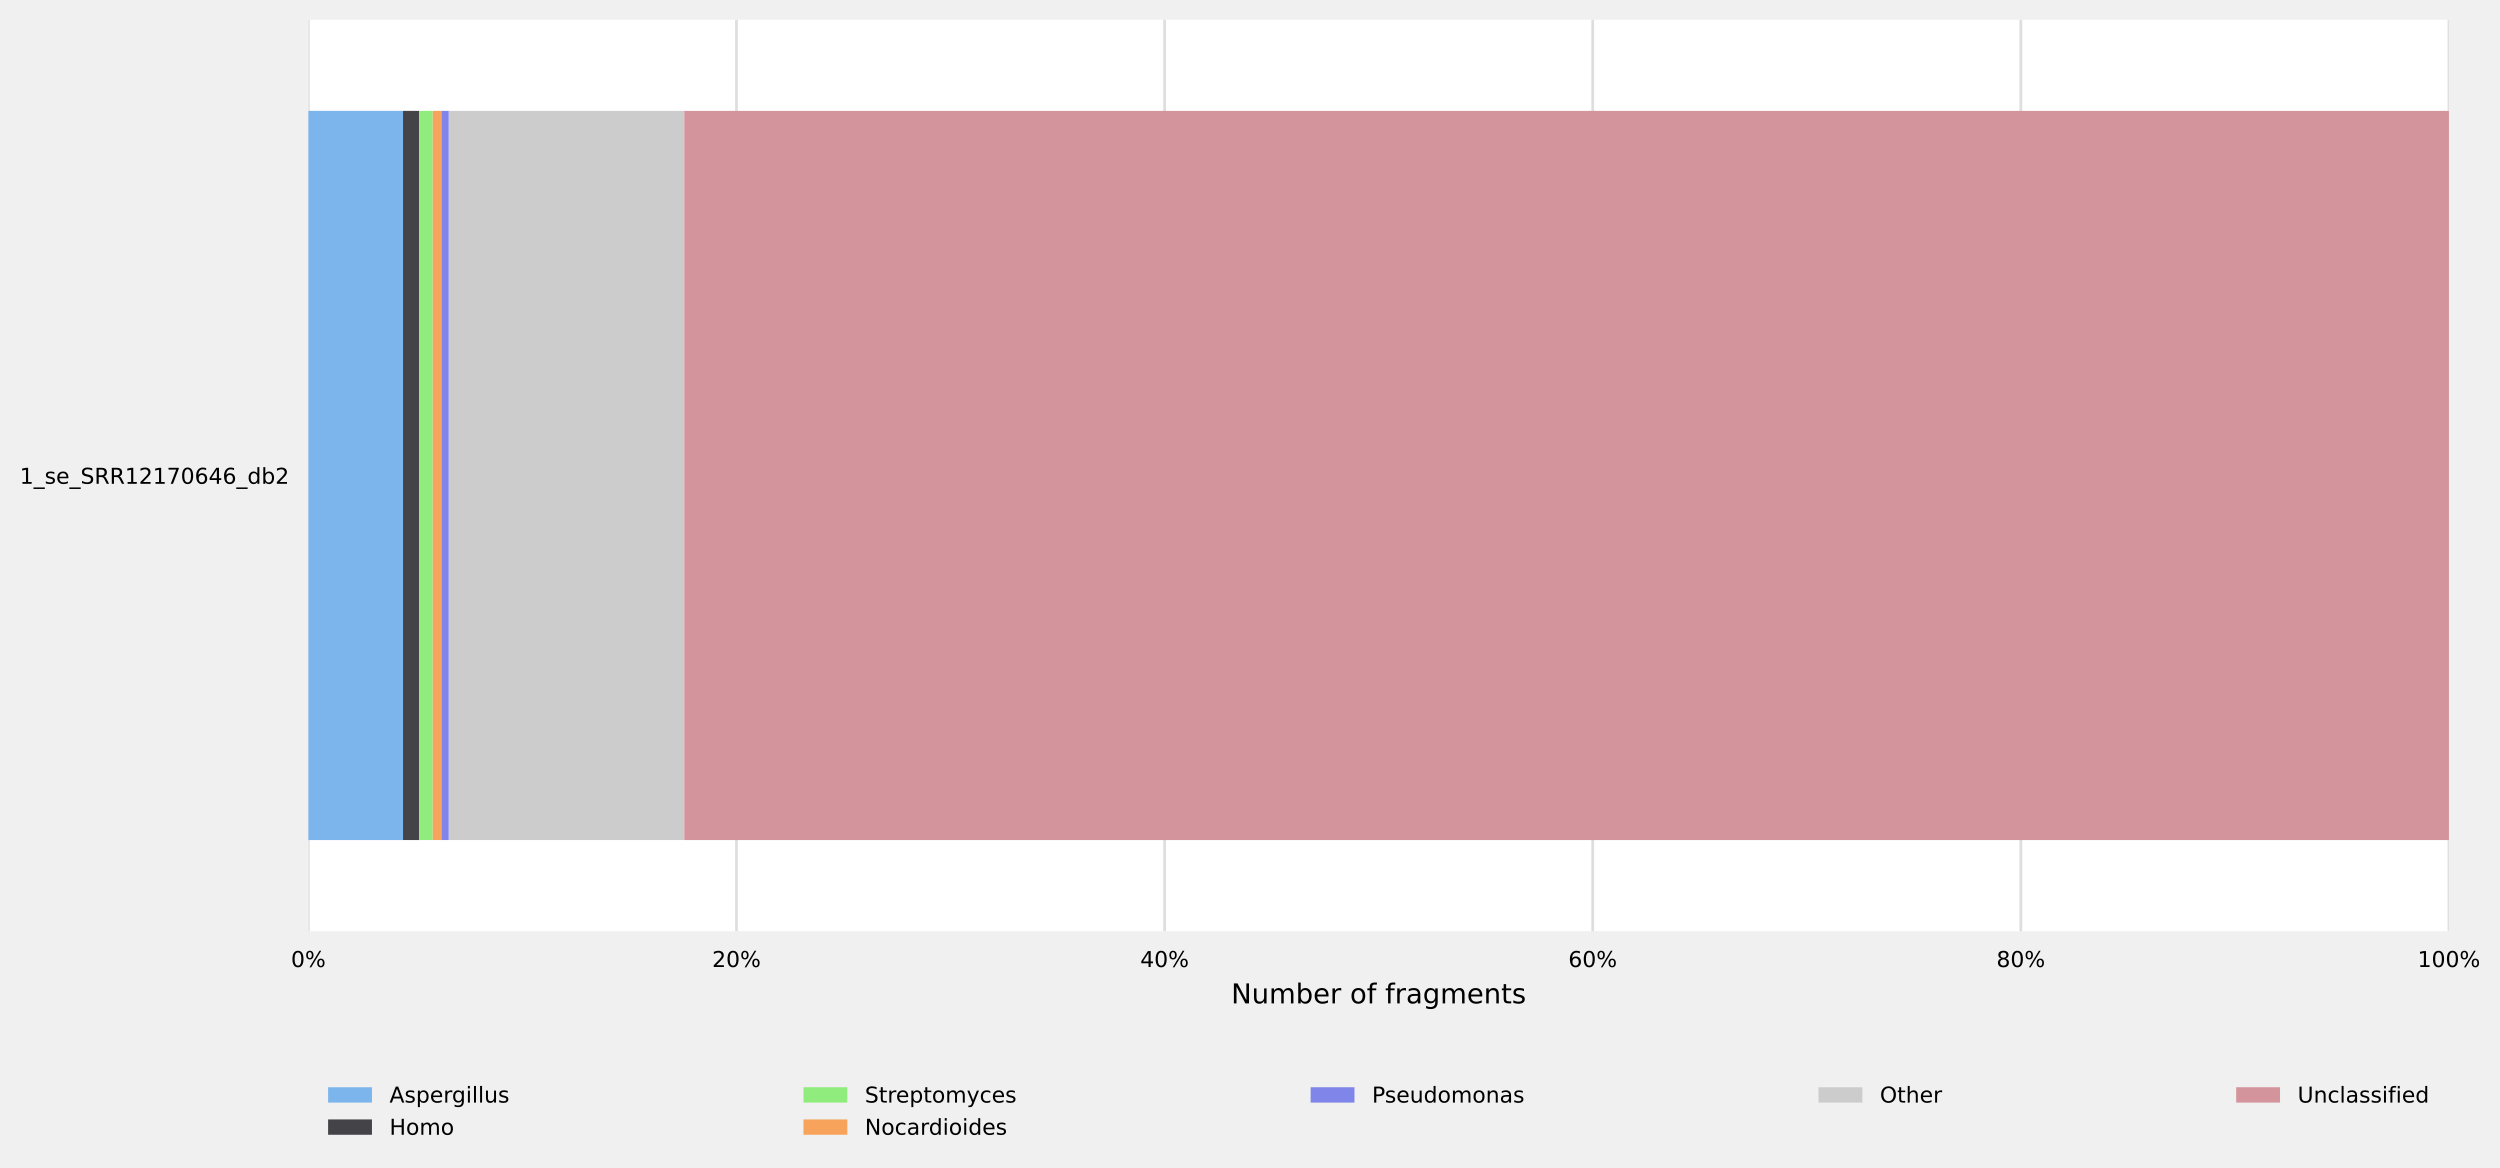
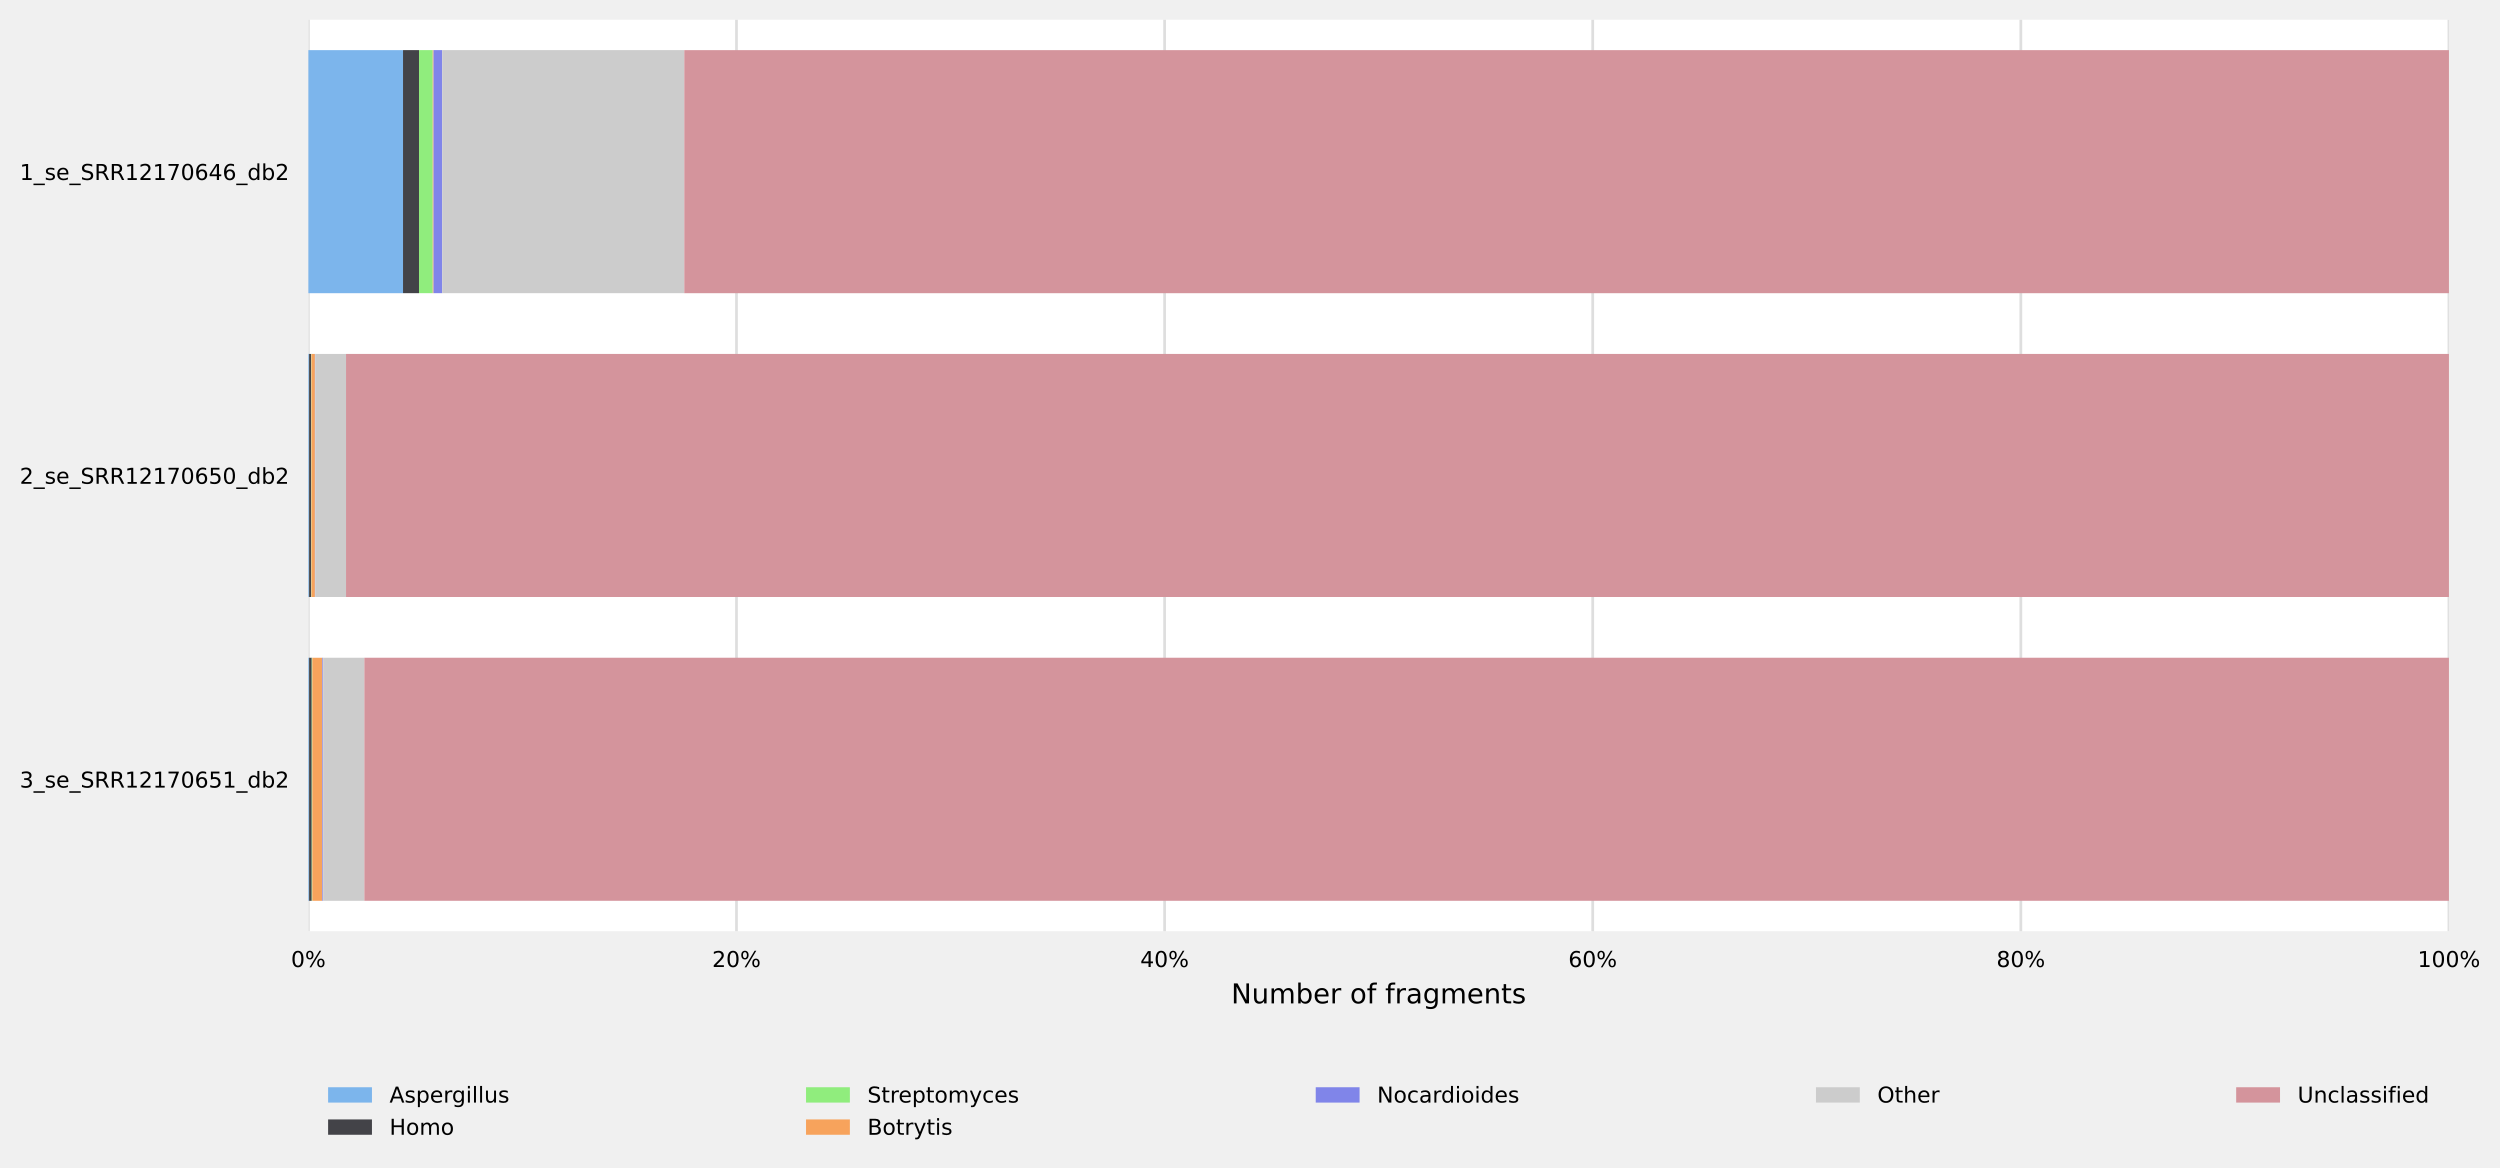
<svg xmlns="http://www.w3.org/2000/svg" xmlns:xlink="http://www.w3.org/1999/xlink" width="912.379pt" height="426.2pt" viewBox="0 0 912.379 426.2" version="1.1">
  <defs>
    <style type="text/css">*{stroke-linejoin: round; stroke-linecap: butt}</style>
  </defs>
  <g id="figure_1">
    <g id="axes_1">
      <g id="patch_1">
        <path d="M 112.544 339.84  L 893.744 339.84  L 893.744 7.2  L 112.544 7.2  z " style="fill: #ffffff" />
      </g>
      <g id="matplotlib.axis_1">
        <g id="xtick_1">
          <g id="line2d_1">
-             <path d="M 112.544 339.84  L 112.544 7.2  " clip-path="url(#p775289888b)" style="fill: none; stroke: #dedede; stroke-linecap: square" />
+             <path d="M 112.544 339.84  L 112.544 7.2  " clip-path="url(#p2a0371fc94)" style="fill: none; stroke: #dedede; stroke-linecap: square" />
          </g>
          <g id="text_1">
            <g transform="translate(106.1981 352.9187) scale(0.08 -0.08)">
              <defs>
                <path id="DejaVuSans-30" d="M 2034 4250  Q 1547 4250 1301 3770  Q 1056 3291 1056 2328  Q 1056 1369 1301 889  Q 1547 409 2034 409  Q 2525 409 2770 889  Q 3016 1369 3016 2328  Q 3016 3291 2770 3770  Q 2525 4250 2034 4250  z M 2034 4750  Q 2819 4750 3233 4129  Q 3647 3509 3647 2328  Q 3647 1150 3233 529  Q 2819 -91 2034 -91  Q 1250 -91 836 529  Q 422 1150 422 2328  Q 422 3509 836 4129  Q 1250 4750 2034 4750  z " transform="scale(0.015625)" />
                <path id="DejaVuSans-25" d="M 4653 2053  Q 4381 2053 4226 1822  Q 4072 1591 4072 1178  Q 4072 772 4226 539  Q 4381 306 4653 306  Q 4919 306 5073 539  Q 5228 772 5228 1178  Q 5228 1588 5073 1820  Q 4919 2053 4653 2053  z M 4653 2450  Q 5147 2450 5437 2106  Q 5728 1763 5728 1178  Q 5728 594 5436 251  Q 5144 -91 4653 -91  Q 4153 -91 3862 251  Q 3572 594 3572 1178  Q 3572 1766 3864 2108  Q 4156 2450 4653 2450  z M 1428 4353  Q 1159 4353 1004 4120  Q 850 3888 850 3481  Q 850 3069 1003 2837  Q 1156 2606 1428 2606  Q 1700 2606 1854 2837  Q 2009 3069 2009 3481  Q 2009 3884 1853 4118  Q 1697 4353 1428 4353  z M 4250 4750  L 4750 4750  L 1831 -91  L 1331 -91  L 4250 4750  z M 1428 4750  Q 1922 4750 2215 4408  Q 2509 4066 2509 3481  Q 2509 2891 2217 2550  Q 1925 2209 1428 2209  Q 931 2209 642 2551  Q 353 2894 353 3481  Q 353 4063 643 4406  Q 934 4750 1428 4750  z " transform="scale(0.015625)" />
              </defs>
              <use xlink:href="#DejaVuSans-30" />
              <use xlink:href="#DejaVuSans-25" x="63.623" />
            </g>
          </g>
        </g>
        <g id="xtick_2">
          <g id="line2d_2">
-             <path d="M 268.784 339.84  L 268.784 7.2  " clip-path="url(#p775289888b)" style="fill: none; stroke: #dedede; stroke-linecap: square" />
+             <path d="M 268.784 339.84  L 268.784 7.2  " clip-path="url(#p2a0371fc94)" style="fill: none; stroke: #dedede; stroke-linecap: square" />
          </g>
          <g id="text_2">
            <g transform="translate(259.8931 352.9187) scale(0.08 -0.08)">
              <defs>
                <path id="DejaVuSans-32" d="M 1228 531  L 3431 531  L 3431 0  L 469 0  L 469 531  Q 828 903 1448 1529  Q 2069 2156 2228 2338  Q 2531 2678 2651 2914  Q 2772 3150 2772 3378  Q 2772 3750 2511 3984  Q 2250 4219 1831 4219  Q 1534 4219 1204 4116  Q 875 4013 500 3803  L 500 4441  Q 881 4594 1212 4672  Q 1544 4750 1819 4750  Q 2544 4750 2975 4387  Q 3406 4025 3406 3419  Q 3406 3131 3298 2873  Q 3191 2616 2906 2266  Q 2828 2175 2409 1742  Q 1991 1309 1228 531  z " transform="scale(0.015625)" />
              </defs>
              <use xlink:href="#DejaVuSans-32" />
              <use xlink:href="#DejaVuSans-30" x="63.623" />
              <use xlink:href="#DejaVuSans-25" x="127.246" />
            </g>
          </g>
        </g>
        <g id="xtick_3">
          <g id="line2d_3">
-             <path d="M 425.024 339.84  L 425.024 7.2  " clip-path="url(#p775289888b)" style="fill: none; stroke: #dedede; stroke-linecap: square" />
+             <path d="M 425.024 339.84  L 425.024 7.2  " clip-path="url(#p2a0371fc94)" style="fill: none; stroke: #dedede; stroke-linecap: square" />
          </g>
          <g id="text_3">
            <g transform="translate(416.1331 352.9187) scale(0.08 -0.08)">
              <defs>
                <path id="DejaVuSans-34" d="M 2419 4116  L 825 1625  L 2419 1625  L 2419 4116  z M 2253 4666  L 3047 4666  L 3047 1625  L 3713 1625  L 3713 1100  L 3047 1100  L 3047 0  L 2419 0  L 2419 1100  L 313 1100  L 313 1709  L 2253 4666  z " transform="scale(0.015625)" />
              </defs>
              <use xlink:href="#DejaVuSans-34" />
              <use xlink:href="#DejaVuSans-30" x="63.623" />
              <use xlink:href="#DejaVuSans-25" x="127.246" />
            </g>
          </g>
        </g>
        <g id="xtick_4">
          <g id="line2d_4">
-             <path d="M 581.264 339.84  L 581.264 7.2  " clip-path="url(#p775289888b)" style="fill: none; stroke: #dedede; stroke-linecap: square" />
+             <path d="M 581.264 339.84  L 581.264 7.2  " clip-path="url(#p2a0371fc94)" style="fill: none; stroke: #dedede; stroke-linecap: square" />
          </g>
          <g id="text_4">
            <g transform="translate(572.3731 352.9187) scale(0.08 -0.08)">
              <defs>
                <path id="DejaVuSans-36" d="M 2113 2584  Q 1688 2584 1439 2293  Q 1191 2003 1191 1497  Q 1191 994 1439 701  Q 1688 409 2113 409  Q 2538 409 2786 701  Q 3034 994 3034 1497  Q 3034 2003 2786 2293  Q 2538 2584 2113 2584  z M 3366 4563  L 3366 3988  Q 3128 4100 2886 4159  Q 2644 4219 2406 4219  Q 1781 4219 1451 3797  Q 1122 3375 1075 2522  Q 1259 2794 1537 2939  Q 1816 3084 2150 3084  Q 2853 3084 3261 2657  Q 3669 2231 3669 1497  Q 3669 778 3244 343  Q 2819 -91 2113 -91  Q 1303 -91 875 529  Q 447 1150 447 2328  Q 447 3434 972 4092  Q 1497 4750 2381 4750  Q 2619 4750 2861 4703  Q 3103 4656 3366 4563  z " transform="scale(0.015625)" />
              </defs>
              <use xlink:href="#DejaVuSans-36" />
              <use xlink:href="#DejaVuSans-30" x="63.623" />
              <use xlink:href="#DejaVuSans-25" x="127.246" />
            </g>
          </g>
        </g>
        <g id="xtick_5">
          <g id="line2d_5">
-             <path d="M 737.504 339.84  L 737.504 7.2  " clip-path="url(#p775289888b)" style="fill: none; stroke: #dedede; stroke-linecap: square" />
+             <path d="M 737.504 339.84  L 737.504 7.2  " clip-path="url(#p2a0371fc94)" style="fill: none; stroke: #dedede; stroke-linecap: square" />
          </g>
          <g id="text_5">
            <g transform="translate(728.6131 352.9187) scale(0.08 -0.08)">
              <defs>
                <path id="DejaVuSans-38" d="M 2034 2216  Q 1584 2216 1326 1975  Q 1069 1734 1069 1313  Q 1069 891 1326 650  Q 1584 409 2034 409  Q 2484 409 2743 651  Q 3003 894 3003 1313  Q 3003 1734 2745 1975  Q 2488 2216 2034 2216  z M 1403 2484  Q 997 2584 770 2862  Q 544 3141 544 3541  Q 544 4100 942 4425  Q 1341 4750 2034 4750  Q 2731 4750 3128 4425  Q 3525 4100 3525 3541  Q 3525 3141 3298 2862  Q 3072 2584 2669 2484  Q 3125 2378 3379 2068  Q 3634 1759 3634 1313  Q 3634 634 3220 271  Q 2806 -91 2034 -91  Q 1263 -91 848 271  Q 434 634 434 1313  Q 434 1759 690 2068  Q 947 2378 1403 2484  z M 1172 3481  Q 1172 3119 1398 2916  Q 1625 2713 2034 2713  Q 2441 2713 2670 2916  Q 2900 3119 2900 3481  Q 2900 3844 2670 4047  Q 2441 4250 2034 4250  Q 1625 4250 1398 4047  Q 1172 3844 1172 3481  z " transform="scale(0.015625)" />
              </defs>
              <use xlink:href="#DejaVuSans-38" />
              <use xlink:href="#DejaVuSans-30" x="63.623" />
              <use xlink:href="#DejaVuSans-25" x="127.246" />
            </g>
          </g>
        </g>
        <g id="xtick_6">
          <g id="line2d_6">
-             <path d="M 893.744 339.84  L 893.744 7.2  " clip-path="url(#p775289888b)" style="fill: none; stroke: #dedede; stroke-linecap: square" />
+             <path d="M 893.744 339.84  L 893.744 7.2  " clip-path="url(#p2a0371fc94)" style="fill: none; stroke: #dedede; stroke-linecap: square" />
          </g>
          <g id="text_6">
            <g transform="translate(882.3081 352.9187) scale(0.08 -0.08)">
              <defs>
                <path id="DejaVuSans-31" d="M 794 531  L 1825 531  L 1825 4091  L 703 3866  L 703 4441  L 1819 4666  L 2450 4666  L 2450 531  L 3481 531  L 3481 0  L 794 0  L 794 531  z " transform="scale(0.015625)" />
              </defs>
              <use xlink:href="#DejaVuSans-31" />
              <use xlink:href="#DejaVuSans-30" x="63.623" />
              <use xlink:href="#DejaVuSans-30" x="127.246" />
              <use xlink:href="#DejaVuSans-25" x="190.869" />
            </g>
          </g>
        </g>
        <g id="text_7">
          <g transform="translate(449.3258 366.1809) scale(0.1 -0.1)">
            <defs>
              <path id="DejaVuSans-4e" d="M 628 4666  L 1478 4666  L 3547 763  L 3547 4666  L 4159 4666  L 4159 0  L 3309 0  L 1241 3903  L 1241 0  L 628 0  L 628 4666  z " transform="scale(0.015625)" />
              <path id="DejaVuSans-75" d="M 544 1381  L 544 3500  L 1119 3500  L 1119 1403  Q 1119 906 1312 657  Q 1506 409 1894 409  Q 2359 409 2629 706  Q 2900 1003 2900 1516  L 2900 3500  L 3475 3500  L 3475 0  L 2900 0  L 2900 538  Q 2691 219 2414 64  Q 2138 -91 1772 -91  Q 1169 -91 856 284  Q 544 659 544 1381  z M 1991 3584  L 1991 3584  z " transform="scale(0.015625)" />
              <path id="DejaVuSans-6d" d="M 3328 2828  Q 3544 3216 3844 3400  Q 4144 3584 4550 3584  Q 5097 3584 5394 3201  Q 5691 2819 5691 2113  L 5691 0  L 5113 0  L 5113 2094  Q 5113 2597 4934 2840  Q 4756 3084 4391 3084  Q 3944 3084 3684 2787  Q 3425 2491 3425 1978  L 3425 0  L 2847 0  L 2847 2094  Q 2847 2600 2669 2842  Q 2491 3084 2119 3084  Q 1678 3084 1418 2786  Q 1159 2488 1159 1978  L 1159 0  L 581 0  L 581 3500  L 1159 3500  L 1159 2956  Q 1356 3278 1631 3431  Q 1906 3584 2284 3584  Q 2666 3584 2933 3390  Q 3200 3197 3328 2828  z " transform="scale(0.015625)" />
              <path id="DejaVuSans-62" d="M 3116 1747  Q 3116 2381 2855 2742  Q 2594 3103 2138 3103  Q 1681 3103 1420 2742  Q 1159 2381 1159 1747  Q 1159 1113 1420 752  Q 1681 391 2138 391  Q 2594 391 2855 752  Q 3116 1113 3116 1747  z M 1159 2969  Q 1341 3281 1617 3432  Q 1894 3584 2278 3584  Q 2916 3584 3314 3078  Q 3713 2572 3713 1747  Q 3713 922 3314 415  Q 2916 -91 2278 -91  Q 1894 -91 1617 61  Q 1341 213 1159 525  L 1159 0  L 581 0  L 581 4863  L 1159 4863  L 1159 2969  z " transform="scale(0.015625)" />
              <path id="DejaVuSans-65" d="M 3597 1894  L 3597 1613  L 953 1613  Q 991 1019 1311 708  Q 1631 397 2203 397  Q 2534 397 2845 478  Q 3156 559 3463 722  L 3463 178  Q 3153 47 2828 -22  Q 2503 -91 2169 -91  Q 1331 -91 842 396  Q 353 884 353 1716  Q 353 2575 817 3079  Q 1281 3584 2069 3584  Q 2775 3584 3186 3129  Q 3597 2675 3597 1894  z M 3022 2063  Q 3016 2534 2758 2815  Q 2500 3097 2075 3097  Q 1594 3097 1305 2825  Q 1016 2553 972 2059  L 3022 2063  z " transform="scale(0.015625)" />
              <path id="DejaVuSans-72" d="M 2631 2963  Q 2534 3019 2420 3045  Q 2306 3072 2169 3072  Q 1681 3072 1420 2755  Q 1159 2438 1159 1844  L 1159 0  L 581 0  L 581 3500  L 1159 3500  L 1159 2956  Q 1341 3275 1631 3429  Q 1922 3584 2338 3584  Q 2397 3584 2469 3576  Q 2541 3569 2628 3553  L 2631 2963  z " transform="scale(0.015625)" />
              <path id="DejaVuSans-20" transform="scale(0.015625)" />
              <path id="DejaVuSans-6f" d="M 1959 3097  Q 1497 3097 1228 2736  Q 959 2375 959 1747  Q 959 1119 1226 758  Q 1494 397 1959 397  Q 2419 397 2687 759  Q 2956 1122 2956 1747  Q 2956 2369 2687 2733  Q 2419 3097 1959 3097  z M 1959 3584  Q 2709 3584 3137 3096  Q 3566 2609 3566 1747  Q 3566 888 3137 398  Q 2709 -91 1959 -91  Q 1206 -91 779 398  Q 353 888 353 1747  Q 353 2609 779 3096  Q 1206 3584 1959 3584  z " transform="scale(0.015625)" />
              <path id="DejaVuSans-66" d="M 2375 4863  L 2375 4384  L 1825 4384  Q 1516 4384 1395 4259  Q 1275 4134 1275 3809  L 1275 3500  L 2222 3500  L 2222 3053  L 1275 3053  L 1275 0  L 697 0  L 697 3053  L 147 3053  L 147 3500  L 697 3500  L 697 3744  Q 697 4328 969 4595  Q 1241 4863 1831 4863  L 2375 4863  z " transform="scale(0.015625)" />
              <path id="DejaVuSans-61" d="M 2194 1759  Q 1497 1759 1228 1600  Q 959 1441 959 1056  Q 959 750 1161 570  Q 1363 391 1709 391  Q 2188 391 2477 730  Q 2766 1069 2766 1631  L 2766 1759  L 2194 1759  z M 3341 1997  L 3341 0  L 2766 0  L 2766 531  Q 2569 213 2275 61  Q 1981 -91 1556 -91  Q 1019 -91 701 211  Q 384 513 384 1019  Q 384 1609 779 1909  Q 1175 2209 1959 2209  L 2766 2209  L 2766 2266  Q 2766 2663 2505 2880  Q 2244 3097 1772 3097  Q 1472 3097 1187 3025  Q 903 2953 641 2809  L 641 3341  Q 956 3463 1253 3523  Q 1550 3584 1831 3584  Q 2591 3584 2966 3190  Q 3341 2797 3341 1997  z " transform="scale(0.015625)" />
              <path id="DejaVuSans-67" d="M 2906 1791  Q 2906 2416 2648 2759  Q 2391 3103 1925 3103  Q 1463 3103 1205 2759  Q 947 2416 947 1791  Q 947 1169 1205 825  Q 1463 481 1925 481  Q 2391 481 2648 825  Q 2906 1169 2906 1791  z M 3481 434  Q 3481 -459 3084 -895  Q 2688 -1331 1869 -1331  Q 1566 -1331 1297 -1286  Q 1028 -1241 775 -1147  L 775 -588  Q 1028 -725 1275 -790  Q 1522 -856 1778 -856  Q 2344 -856 2625 -561  Q 2906 -266 2906 331  L 2906 616  Q 2728 306 2450 153  Q 2172 0 1784 0  Q 1141 0 747 490  Q 353 981 353 1791  Q 353 2603 747 3093  Q 1141 3584 1784 3584  Q 2172 3584 2450 3431  Q 2728 3278 2906 2969  L 2906 3500  L 3481 3500  L 3481 434  z " transform="scale(0.015625)" />
              <path id="DejaVuSans-6e" d="M 3513 2113  L 3513 0  L 2938 0  L 2938 2094  Q 2938 2591 2744 2837  Q 2550 3084 2163 3084  Q 1697 3084 1428 2787  Q 1159 2491 1159 1978  L 1159 0  L 581 0  L 581 3500  L 1159 3500  L 1159 2956  Q 1366 3272 1645 3428  Q 1925 3584 2291 3584  Q 2894 3584 3203 3211  Q 3513 2838 3513 2113  z " transform="scale(0.015625)" />
              <path id="DejaVuSans-74" d="M 1172 4494  L 1172 3500  L 2356 3500  L 2356 3053  L 1172 3053  L 1172 1153  Q 1172 725 1289 603  Q 1406 481 1766 481  L 2356 481  L 2356 0  L 1766 0  Q 1100 0 847 248  Q 594 497 594 1153  L 594 3053  L 172 3053  L 172 3500  L 594 3500  L 594 4494  L 1172 4494  z " transform="scale(0.015625)" />
              <path id="DejaVuSans-73" d="M 2834 3397  L 2834 2853  Q 2591 2978 2328 3040  Q 2066 3103 1784 3103  Q 1356 3103 1142 2972  Q 928 2841 928 2578  Q 928 2378 1081 2264  Q 1234 2150 1697 2047  L 1894 2003  Q 2506 1872 2764 1633  Q 3022 1394 3022 966  Q 3022 478 2636 193  Q 2250 -91 1575 -91  Q 1294 -91 989 -36  Q 684 19 347 128  L 347 722  Q 666 556 975 473  Q 1284 391 1588 391  Q 1994 391 2212 530  Q 2431 669 2431 922  Q 2431 1156 2273 1281  Q 2116 1406 1581 1522  L 1381 1569  Q 847 1681 609 1914  Q 372 2147 372 2553  Q 372 3047 722 3315  Q 1072 3584 1716 3584  Q 2034 3584 2315 3537  Q 2597 3491 2834 3397  z " transform="scale(0.015625)" />
            </defs>
            <use xlink:href="#DejaVuSans-4e" />
            <use xlink:href="#DejaVuSans-75" x="74.805" />
            <use xlink:href="#DejaVuSans-6d" x="138.184" />
            <use xlink:href="#DejaVuSans-62" x="235.596" />
            <use xlink:href="#DejaVuSans-65" x="299.072" />
            <use xlink:href="#DejaVuSans-72" x="360.596" />
            <use xlink:href="#DejaVuSans-20" x="401.709" />
            <use xlink:href="#DejaVuSans-6f" x="433.496" />
            <use xlink:href="#DejaVuSans-66" x="494.678" />
            <use xlink:href="#DejaVuSans-20" x="529.883" />
            <use xlink:href="#DejaVuSans-66" x="561.67" />
            <use xlink:href="#DejaVuSans-72" x="596.875" />
            <use xlink:href="#DejaVuSans-61" x="637.988" />
            <use xlink:href="#DejaVuSans-67" x="699.268" />
            <use xlink:href="#DejaVuSans-6d" x="762.744" />
            <use xlink:href="#DejaVuSans-65" x="860.156" />
            <use xlink:href="#DejaVuSans-6e" x="921.68" />
            <use xlink:href="#DejaVuSans-74" x="985.059" />
            <use xlink:href="#DejaVuSans-73" x="1024.268" />
          </g>
        </g>
      </g>
      <g id="matplotlib.axis_2">
        <g id="ytick_1">
          <g id="text_8">
-             <g transform="translate(7.2 176.5594) scale(0.08 -0.08)">
+             <g transform="translate(7.2 65.67937) scale(0.08 -0.08)">
              <defs>
                <path id="DejaVuSans-5f" d="M 3263 -1063  L 3263 -1509  L -63 -1509  L -63 -1063  L 3263 -1063  z " transform="scale(0.015625)" />
                <path id="DejaVuSans-53" d="M 3425 4513  L 3425 3897  Q 3066 4069 2747 4153  Q 2428 4238 2131 4238  Q 1616 4238 1336 4038  Q 1056 3838 1056 3469  Q 1056 3159 1242 3001  Q 1428 2844 1947 2747  L 2328 2669  Q 3034 2534 3370 2195  Q 3706 1856 3706 1288  Q 3706 609 3251 259  Q 2797 -91 1919 -91  Q 1588 -91 1214 -16  Q 841 59 441 206  L 441 856  Q 825 641 1194 531  Q 1563 422 1919 422  Q 2459 422 2753 634  Q 3047 847 3047 1241  Q 3047 1584 2836 1778  Q 2625 1972 2144 2069  L 1759 2144  Q 1053 2284 737 2584  Q 422 2884 422 3419  Q 422 4038 858 4394  Q 1294 4750 2059 4750  Q 2388 4750 2728 4690  Q 3069 4631 3425 4513  z " transform="scale(0.015625)" />
                <path id="DejaVuSans-52" d="M 2841 2188  Q 3044 2119 3236 1894  Q 3428 1669 3622 1275  L 4263 0  L 3584 0  L 2988 1197  Q 2756 1666 2539 1819  Q 2322 1972 1947 1972  L 1259 1972  L 1259 0  L 628 0  L 628 4666  L 2053 4666  Q 2853 4666 3247 4331  Q 3641 3997 3641 3322  Q 3641 2881 3436 2590  Q 3231 2300 2841 2188  z M 1259 4147  L 1259 2491  L 2053 2491  Q 2509 2491 2742 2702  Q 2975 2913 2975 3322  Q 2975 3731 2742 3939  Q 2509 4147 2053 4147  L 1259 4147  z " transform="scale(0.015625)" />
                <path id="DejaVuSans-37" d="M 525 4666  L 3525 4666  L 3525 4397  L 1831 0  L 1172 0  L 2766 4134  L 525 4134  L 525 4666  z " transform="scale(0.015625)" />
                <path id="DejaVuSans-64" d="M 2906 2969  L 2906 4863  L 3481 4863  L 3481 0  L 2906 0  L 2906 525  Q 2725 213 2448 61  Q 2172 -91 1784 -91  Q 1150 -91 751 415  Q 353 922 353 1747  Q 353 2572 751 3078  Q 1150 3584 1784 3584  Q 2172 3584 2448 3432  Q 2725 3281 2906 2969  z M 947 1747  Q 947 1113 1208 752  Q 1469 391 1925 391  Q 2381 391 2643 752  Q 2906 1113 2906 1747  Q 2906 2381 2643 2742  Q 2381 3103 1925 3103  Q 1469 3103 1208 2742  Q 947 2381 947 1747  z " transform="scale(0.015625)" />
              </defs>
              <use xlink:href="#DejaVuSans-31" />
              <use xlink:href="#DejaVuSans-5f" x="63.623" />
              <use xlink:href="#DejaVuSans-73" x="113.623" />
              <use xlink:href="#DejaVuSans-65" x="165.723" />
              <use xlink:href="#DejaVuSans-5f" x="227.246" />
              <use xlink:href="#DejaVuSans-53" x="277.246" />
              <use xlink:href="#DejaVuSans-52" x="340.723" />
              <use xlink:href="#DejaVuSans-52" x="410.205" />
              <use xlink:href="#DejaVuSans-31" x="479.688" />
              <use xlink:href="#DejaVuSans-32" x="543.311" />
              <use xlink:href="#DejaVuSans-31" x="606.934" />
              <use xlink:href="#DejaVuSans-37" x="670.557" />
              <use xlink:href="#DejaVuSans-30" x="734.18" />
              <use xlink:href="#DejaVuSans-36" x="797.803" />
              <use xlink:href="#DejaVuSans-34" x="861.426" />
              <use xlink:href="#DejaVuSans-36" x="925.049" />
              <use xlink:href="#DejaVuSans-5f" x="988.672" />
              <use xlink:href="#DejaVuSans-64" x="1038.672" />
              <use xlink:href="#DejaVuSans-62" x="1102.148" />
              <use xlink:href="#DejaVuSans-32" x="1165.625" />
            </g>
          </g>
        </g>
+         <g id="ytick_2">
+           <g id="text_9">
+             <g transform="translate(7.2 176.5594) scale(0.08 -0.08)">
+               <defs>
+                 <path id="DejaVuSans-35" d="M 691 4666  L 3169 4666  L 3169 4134  L 1269 4134  L 1269 2991  Q 1406 3038 1543 3061  Q 1681 3084 1819 3084  Q 2600 3084 3056 2656  Q 3513 2228 3513 1497  Q 3513 744 3044 326  Q 2575 -91 1722 -91  Q 1428 -91 1123 -41  Q 819 9 494 109  L 494 744  Q 775 591 1075 516  Q 1375 441 1709 441  Q 2250 441 2565 725  Q 2881 1009 2881 1497  Q 2881 1984 2565 2268  Q 2250 2553 1709 2553  Q 1456 2553 1204 2497  Q 953 2441 691 2322  L 691 4666  z " transform="scale(0.015625)" />
+               </defs>
+               <use xlink:href="#DejaVuSans-32" />
+               <use xlink:href="#DejaVuSans-5f" x="63.623" />
+               <use xlink:href="#DejaVuSans-73" x="113.623" />
+               <use xlink:href="#DejaVuSans-65" x="165.723" />
+               <use xlink:href="#DejaVuSans-5f" x="227.246" />
+               <use xlink:href="#DejaVuSans-53" x="277.246" />
+               <use xlink:href="#DejaVuSans-52" x="340.723" />
+               <use xlink:href="#DejaVuSans-52" x="410.205" />
+               <use xlink:href="#DejaVuSans-31" x="479.688" />
+               <use xlink:href="#DejaVuSans-32" x="543.311" />
+               <use xlink:href="#DejaVuSans-31" x="606.934" />
+               <use xlink:href="#DejaVuSans-37" x="670.557" />
+               <use xlink:href="#DejaVuSans-30" x="734.18" />
+               <use xlink:href="#DejaVuSans-36" x="797.803" />
+               <use xlink:href="#DejaVuSans-35" x="861.426" />
+               <use xlink:href="#DejaVuSans-30" x="925.049" />
+               <use xlink:href="#DejaVuSans-5f" x="988.672" />
+               <use xlink:href="#DejaVuSans-64" x="1038.672" />
+               <use xlink:href="#DejaVuSans-62" x="1102.148" />
+               <use xlink:href="#DejaVuSans-32" x="1165.625" />
+             </g>
+           </g>
+         </g>
+         <g id="ytick_3">
+           <g id="text_10">
+             <g transform="translate(7.2 287.4394) scale(0.08 -0.08)">
+               <defs>
+                 <path id="DejaVuSans-33" d="M 2597 2516  Q 3050 2419 3304 2112  Q 3559 1806 3559 1356  Q 3559 666 3084 287  Q 2609 -91 1734 -91  Q 1441 -91 1130 -33  Q 819 25 488 141  L 488 750  Q 750 597 1062 519  Q 1375 441 1716 441  Q 2309 441 2620 675  Q 2931 909 2931 1356  Q 2931 1769 2642 2001  Q 2353 2234 1838 2234  L 1294 2234  L 1294 2753  L 1863 2753  Q 2328 2753 2575 2939  Q 2822 3125 2822 3475  Q 2822 3834 2567 4026  Q 2313 4219 1838 4219  Q 1578 4219 1281 4162  Q 984 4106 628 3988  L 628 4550  Q 988 4650 1302 4700  Q 1616 4750 1894 4750  Q 2613 4750 3031 4423  Q 3450 4097 3450 3541  Q 3450 3153 3228 2886  Q 3006 2619 2597 2516  z " transform="scale(0.015625)" />
+               </defs>
+               <use xlink:href="#DejaVuSans-33" />
+               <use xlink:href="#DejaVuSans-5f" x="63.623" />
+               <use xlink:href="#DejaVuSans-73" x="113.623" />
+               <use xlink:href="#DejaVuSans-65" x="165.723" />
+               <use xlink:href="#DejaVuSans-5f" x="227.246" />
+               <use xlink:href="#DejaVuSans-53" x="277.246" />
+               <use xlink:href="#DejaVuSans-52" x="340.723" />
+               <use xlink:href="#DejaVuSans-52" x="410.205" />
+               <use xlink:href="#DejaVuSans-31" x="479.688" />
+               <use xlink:href="#DejaVuSans-32" x="543.311" />
+               <use xlink:href="#DejaVuSans-31" x="606.934" />
+               <use xlink:href="#DejaVuSans-37" x="670.557" />
+               <use xlink:href="#DejaVuSans-30" x="734.18" />
+               <use xlink:href="#DejaVuSans-36" x="797.803" />
+               <use xlink:href="#DejaVuSans-35" x="861.426" />
+               <use xlink:href="#DejaVuSans-31" x="925.049" />
+               <use xlink:href="#DejaVuSans-5f" x="988.672" />
+               <use xlink:href="#DejaVuSans-64" x="1038.672" />
+               <use xlink:href="#DejaVuSans-62" x="1102.148" />
+               <use xlink:href="#DejaVuSans-32" x="1165.625" />
+             </g>
+           </g>
+         </g>
      </g>
      <g id="patch_2">
-         <path d="M 112.544 40.464  L 147.085 40.464  L 147.085 306.576  L 112.544 306.576  z " clip-path="url(#p775289888b)" style="fill: #7cb5ec" />
+         <path d="M 112.544 18.288  L 147.085 18.288  L 147.085 106.992  L 112.544 106.992  z " clip-path="url(#p2a0371fc94)" style="fill: #7cb5ec" />
      </g>
      <g id="patch_3">
-         <path d="M 147.085 40.464  L 152.913 40.464  L 152.913 306.576  L 147.085 306.576  z " clip-path="url(#p775289888b)" style="fill: #434348" />
+         <path d="M 112.544 129.168  L 112.81 129.168  L 112.81 217.872  L 112.544 217.872  z " clip-path="url(#p2a0371fc94)" style="fill: #7cb5ec" />
      </g>
      <g id="patch_4">
-         <path d="M 152.913 40.464  L 157.923 40.464  L 157.923 306.576  L 152.913 306.576  z " clip-path="url(#p775289888b)" style="fill: #90ed7d" />
+         <path d="M 112.544 240.048  L 112.81 240.048  L 112.81 328.752  L 112.544 328.752  z " clip-path="url(#p2a0371fc94)" style="fill: #7cb5ec" />
      </g>
      <g id="patch_5">
-         <path d="M 157.923 40.464  L 161.088 40.464  L 161.088 306.576  L 157.923 306.576  z " clip-path="url(#p775289888b)" style="fill: #f7a35c" />
+         <path d="M 147.085 18.288  L 152.913 18.288  L 152.913 106.992  L 147.085 106.992  z " clip-path="url(#p2a0371fc94)" style="fill: #434348" />
      </g>
      <g id="patch_6">
-         <path d="M 161.088 40.464  L 163.796 40.464  L 163.796 306.576  L 161.088 306.576  z " clip-path="url(#p775289888b)" style="fill: #8085e9" />
+         <path d="M 112.81 129.168  L 113.498 129.168  L 113.498 217.872  L 112.81 217.872  z " clip-path="url(#p2a0371fc94)" style="fill: #434348" />
      </g>
      <g id="patch_7">
-         <path d="M 163.796 40.464  L 249.722 40.464  L 249.722 306.576  L 163.796 306.576  z " clip-path="url(#p775289888b)" style="fill: #cccccc" />
+         <path d="M 112.81 240.048  L 113.773 240.048  L 113.773 328.752  L 112.81 328.752  z " clip-path="url(#p2a0371fc94)" style="fill: #434348" />
      </g>
      <g id="patch_8">
-         <path d="M 249.722 40.464  L 893.744 40.464  L 893.744 306.576  L 249.722 306.576  z " clip-path="url(#p775289888b)" style="fill: #d4949c" />
-       </g>
-       <g id="text_9">
+         <path d="M 152.913 18.288  L 157.923 18.288  L 157.923 106.992  L 152.913 106.992  z " clip-path="url(#p2a0371fc94)" style="fill: #90ed7d" />
+       </g>
+       <g id="patch_9">
+         <path d="M 113.498 129.168  L 113.646 129.168  L 113.646 217.872  L 113.498 217.872  z " clip-path="url(#p2a0371fc94)" style="fill: #90ed7d" />
+       </g>
+       <g id="patch_10">
+         <path d="M 113.773 240.048  L 113.987 240.048  L 113.987 328.752  L 113.773 328.752  z " clip-path="url(#p2a0371fc94)" style="fill: #90ed7d" />
+       </g>
+       <g id="patch_11">
+         <path d="M 157.923 18.288  L 158.22 18.288  L 158.22 106.992  L 157.923 106.992  z " clip-path="url(#p2a0371fc94)" style="fill: #f7a35c" />
+       </g>
+       <g id="patch_12">
+         <path d="M 113.646 129.168  L 114.924 129.168  L 114.924 217.872  L 113.646 217.872  z " clip-path="url(#p2a0371fc94)" style="fill: #f7a35c" />
+       </g>
+       <g id="patch_13">
+         <path d="M 113.987 240.048  L 117.64 240.048  L 117.64 328.752  L 113.987 328.752  z " clip-path="url(#p2a0371fc94)" style="fill: #f7a35c" />
+       </g>
+       <g id="patch_14">
+         <path d="M 158.22 18.288  L 161.384 18.288  L 161.384 106.992  L 158.22 106.992  z " clip-path="url(#p2a0371fc94)" style="fill: #8085e9" />
+       </g>
+       <g id="patch_15">
+         <path d="M 114.924 129.168  L 115.044 129.168  L 115.044 217.872  L 114.924 217.872  z " clip-path="url(#p2a0371fc94)" style="fill: #8085e9" />
+       </g>
+       <g id="patch_16">
+         <path d="M 117.64 240.048  L 117.943 240.048  L 117.943 328.752  L 117.64 328.752  z " clip-path="url(#p2a0371fc94)" style="fill: #8085e9" />
+       </g>
+       <g id="patch_17">
+         <path d="M 161.384 18.288  L 249.722 18.288  L 249.722 106.992  L 161.384 106.992  z " clip-path="url(#p2a0371fc94)" style="fill: #cccccc" />
+       </g>
+       <g id="patch_18">
+         <path d="M 115.044 129.168  L 126.284 129.168  L 126.284 217.872  L 115.044 217.872  z " clip-path="url(#p2a0371fc94)" style="fill: #cccccc" />
+       </g>
+       <g id="patch_19">
+         <path d="M 117.943 240.048  L 132.963 240.048  L 132.963 328.752  L 117.943 328.752  z " clip-path="url(#p2a0371fc94)" style="fill: #cccccc" />
+       </g>
+       <g id="patch_20">
+         <path d="M 249.722 18.288  L 893.744 18.288  L 893.744 106.992  L 249.722 106.992  z " clip-path="url(#p2a0371fc94)" style="fill: #d4949c" />
+       </g>
+       <g id="patch_21">
+         <path d="M 126.284 129.168  L 893.744 129.168  L 893.744 217.872  L 126.284 217.872  z " clip-path="url(#p2a0371fc94)" style="fill: #d4949c" />
+       </g>
+       <g id="patch_22">
+         <path d="M 132.963 240.048  L 893.744 240.048  L 893.744 328.752  L 132.963 328.752  z " clip-path="url(#p2a0371fc94)" style="fill: #d4949c" />
+       </g>
+       <g id="text_11">
        <g transform="translate(428.7825 -20.52) scale(0.16 -0.16)">
          <defs>
            <path id="DejaVuSans-4b" d="M 628 4666  L 1259 4666  L 1259 2694  L 3353 4666  L 4166 4666  L 1850 2491  L 4331 0  L 3500 0  L 1259 2247  L 1259 0  L 628 0  L 628 4666  z " transform="scale(0.015625)" />
            <path id="DejaVuSans-6b" d="M 581 4863  L 1159 4863  L 1159 1991  L 2875 3500  L 3609 3500  L 1753 1863  L 3688 0  L 2938 0  L 1159 1709  L 1159 0  L 581 0  L 581 4863  z " transform="scale(0.015625)" />
            <path id="DejaVuSans-3a" d="M 750 794  L 1409 794  L 1409 0  L 750 0  L 750 794  z M 750 3309  L 1409 3309  L 1409 2516  L 750 2516  L 750 3309  z " transform="scale(0.015625)" />
            <path id="DejaVuSans-54" d="M -19 4666  L 3928 4666  L 3928 4134  L 2272 4134  L 2272 0  L 1638 0  L 1638 4134  L -19 4134  L -19 4666  z " transform="scale(0.015625)" />
            <path id="DejaVuSans-70" d="M 1159 525  L 1159 -1331  L 581 -1331  L 581 3500  L 1159 3500  L 1159 2969  Q 1341 3281 1617 3432  Q 1894 3584 2278 3584  Q 2916 3584 3314 3078  Q 3713 2572 3713 1747  Q 3713 922 3314 415  Q 2916 -91 2278 -91  Q 1894 -91 1617 61  Q 1341 213 1159 525  z M 3116 1747  Q 3116 2381 2855 2742  Q 2594 3103 2138 3103  Q 1681 3103 1420 2742  Q 1159 2381 1159 1747  Q 1159 1113 1420 752  Q 1681 391 2138 391  Q 2594 391 2855 752  Q 3116 1113 3116 1747  z " transform="scale(0.015625)" />
            <path id="DejaVuSans-78" d="M 3513 3500  L 2247 1797  L 3578 0  L 2900 0  L 1881 1375  L 863 0  L 184 0  L 1544 1831  L 300 3500  L 978 3500  L 1906 2253  L 2834 3500  L 3513 3500  z " transform="scale(0.015625)" />
          </defs>
          <use xlink:href="#DejaVuSans-4b" />
          <use xlink:href="#DejaVuSans-72" x="65.576" />
          <use xlink:href="#DejaVuSans-61" x="106.689" />
          <use xlink:href="#DejaVuSans-6b" x="167.969" />
          <use xlink:href="#DejaVuSans-65" x="222.254" />
          <use xlink:href="#DejaVuSans-6e" x="283.777" />
          <use xlink:href="#DejaVuSans-20" x="347.156" />
          <use xlink:href="#DejaVuSans-32" x="378.943" />
          <use xlink:href="#DejaVuSans-3a" x="442.566" />
          <use xlink:href="#DejaVuSans-20" x="476.258" />
          <use xlink:href="#DejaVuSans-54" x="508.045" />
          <use xlink:href="#DejaVuSans-6f" x="552.129" />
          <use xlink:href="#DejaVuSans-70" x="613.311" />
          <use xlink:href="#DejaVuSans-20" x="676.787" />
          <use xlink:href="#DejaVuSans-74" x="708.574" />
          <use xlink:href="#DejaVuSans-61" x="747.783" />
          <use xlink:href="#DejaVuSans-78" x="809.062" />
          <use xlink:href="#DejaVuSans-61" x="868.242" />
        </g>
      </g>
      <g id="legend_1">
-         <g id="patch_9">
+         <g id="patch_23">
          <path d="M 119.744 402.394  L 135.744 402.394  L 135.744 396.794  L 119.744 396.794  z " style="fill: #7cb5ec" />
        </g>
-         <g id="text_10">
+         <g id="text_12">
          <g transform="translate(142.1438 402.3938) scale(0.08 -0.08)">
            <defs>
              <path id="DejaVuSans-41" d="M 2188 4044  L 1331 1722  L 3047 1722  L 2188 4044  z M 1831 4666  L 2547 4666  L 4325 0  L 3669 0  L 3244 1197  L 1141 1197  L 716 0  L 50 0  L 1831 4666  z " transform="scale(0.015625)" />
              <path id="DejaVuSans-69" d="M 603 3500  L 1178 3500  L 1178 0  L 603 0  L 603 3500  z M 603 4863  L 1178 4863  L 1178 4134  L 603 4134  L 603 4863  z " transform="scale(0.015625)" />
              <path id="DejaVuSans-6c" d="M 603 4863  L 1178 4863  L 1178 0  L 603 0  L 603 4863  z " transform="scale(0.015625)" />
            </defs>
            <use xlink:href="#DejaVuSans-41" />
            <use xlink:href="#DejaVuSans-73" x="68.408" />
            <use xlink:href="#DejaVuSans-70" x="120.508" />
            <use xlink:href="#DejaVuSans-65" x="183.984" />
            <use xlink:href="#DejaVuSans-72" x="245.508" />
            <use xlink:href="#DejaVuSans-67" x="284.871" />
            <use xlink:href="#DejaVuSans-69" x="348.348" />
            <use xlink:href="#DejaVuSans-6c" x="376.131" />
            <use xlink:href="#DejaVuSans-6c" x="403.914" />
            <use xlink:href="#DejaVuSans-75" x="431.697" />
            <use xlink:href="#DejaVuSans-73" x="495.076" />
          </g>
        </g>
-         <g id="patch_10">
+         <g id="patch_24">
          <path d="M 119.744 414.136  L 135.744 414.136  L 135.744 408.536  L 119.744 408.536  z " style="fill: #434348" />
        </g>
-         <g id="text_11">
+         <g id="text_13">
          <g transform="translate(142.1438 414.1363) scale(0.08 -0.08)">
            <defs>
              <path id="DejaVuSans-48" d="M 628 4666  L 1259 4666  L 1259 2753  L 3553 2753  L 3553 4666  L 4184 4666  L 4184 0  L 3553 0  L 3553 2222  L 1259 2222  L 1259 0  L 628 0  L 628 4666  z " transform="scale(0.015625)" />
            </defs>
            <use xlink:href="#DejaVuSans-48" />
            <use xlink:href="#DejaVuSans-6f" x="75.195" />
            <use xlink:href="#DejaVuSans-6d" x="136.377" />
            <use xlink:href="#DejaVuSans-6f" x="233.789" />
          </g>
        </g>
-         <g id="patch_11">
-           <path d="M 293.229 402.394  L 309.229 402.394  L 309.229 396.794  L 293.229 396.794  z " style="fill: #90ed7d" />
-         </g>
-         <g id="text_12">
-           <g transform="translate(315.6294 402.3938) scale(0.08 -0.08)">
+         <g id="patch_25">
+           <path d="M 294.161 402.394  L 310.161 402.394  L 310.161 396.794  L 294.161 396.794  z " style="fill: #90ed7d" />
+         </g>
+         <g id="text_14">
+           <g transform="translate(316.5612 402.3938) scale(0.08 -0.08)">
            <defs>
              <path id="DejaVuSans-79" d="M 2059 -325  Q 1816 -950 1584 -1140  Q 1353 -1331 966 -1331  L 506 -1331  L 506 -850  L 844 -850  Q 1081 -850 1212 -737  Q 1344 -625 1503 -206  L 1606 56  L 191 3500  L 800 3500  L 1894 763  L 2988 3500  L 3597 3500  L 2059 -325  z " transform="scale(0.015625)" />
              <path id="DejaVuSans-63" d="M 3122 3366  L 3122 2828  Q 2878 2963 2633 3030  Q 2388 3097 2138 3097  Q 1578 3097 1268 2742  Q 959 2388 959 1747  Q 959 1106 1268 751  Q 1578 397 2138 397  Q 2388 397 2633 464  Q 2878 531 3122 666  L 3122 134  Q 2881 22 2623 -34  Q 2366 -91 2075 -91  Q 1284 -91 818 406  Q 353 903 353 1747  Q 353 2603 823 3093  Q 1294 3584 2113 3584  Q 2378 3584 2631 3529  Q 2884 3475 3122 3366  z " transform="scale(0.015625)" />
            </defs>
            <use xlink:href="#DejaVuSans-53" />
            <use xlink:href="#DejaVuSans-74" x="63.477" />
            <use xlink:href="#DejaVuSans-72" x="102.686" />
            <use xlink:href="#DejaVuSans-65" x="141.549" />
            <use xlink:href="#DejaVuSans-70" x="203.072" />
            <use xlink:href="#DejaVuSans-74" x="266.549" />
            <use xlink:href="#DejaVuSans-6f" x="305.758" />
            <use xlink:href="#DejaVuSans-6d" x="366.939" />
            <use xlink:href="#DejaVuSans-79" x="464.352" />
            <use xlink:href="#DejaVuSans-63" x="523.531" />
            <use xlink:href="#DejaVuSans-65" x="578.512" />
            <use xlink:href="#DejaVuSans-73" x="640.035" />
          </g>
        </g>
-         <g id="patch_12">
-           <path d="M 293.229 414.136  L 309.229 414.136  L 309.229 408.536  L 293.229 408.536  z " style="fill: #f7a35c" />
-         </g>
-         <g id="text_13">
-           <g transform="translate(315.6294 414.1363) scale(0.08 -0.08)">
+         <g id="patch_26">
+           <path d="M 294.161 414.136  L 310.161 414.136  L 310.161 408.536  L 294.161 408.536  z " style="fill: #f7a35c" />
+         </g>
+         <g id="text_15">
+           <g transform="translate(316.5612 414.1363) scale(0.08 -0.08)">
+             <defs>
+               <path id="DejaVuSans-42" d="M 1259 2228  L 1259 519  L 2272 519  Q 2781 519 3026 730  Q 3272 941 3272 1375  Q 3272 1813 3026 2020  Q 2781 2228 2272 2228  L 1259 2228  z M 1259 4147  L 1259 2741  L 2194 2741  Q 2656 2741 2882 2914  Q 3109 3088 3109 3444  Q 3109 3797 2882 3972  Q 2656 4147 2194 4147  L 1259 4147  z M 628 4666  L 2241 4666  Q 2963 4666 3353 4366  Q 3744 4066 3744 3513  Q 3744 3084 3544 2831  Q 3344 2578 2956 2516  Q 3422 2416 3680 2098  Q 3938 1781 3938 1306  Q 3938 681 3513 340  Q 3088 0 2303 0  L 628 0  L 628 4666  z " transform="scale(0.015625)" />
+             </defs>
+             <use xlink:href="#DejaVuSans-42" />
+             <use xlink:href="#DejaVuSans-6f" x="68.604" />
+             <use xlink:href="#DejaVuSans-74" x="129.785" />
+             <use xlink:href="#DejaVuSans-72" x="168.994" />
+             <use xlink:href="#DejaVuSans-79" x="210.107" />
+             <use xlink:href="#DejaVuSans-74" x="269.287" />
+             <use xlink:href="#DejaVuSans-69" x="308.496" />
+             <use xlink:href="#DejaVuSans-73" x="336.279" />
+           </g>
+         </g>
+         <g id="patch_27">
+           <path d="M 480.178 402.394  L 496.178 402.394  L 496.178 396.794  L 480.178 396.794  z " style="fill: #8085e9" />
+         </g>
+         <g id="text_16">
+           <g transform="translate(502.5775 402.3938) scale(0.08 -0.08)">
            <use xlink:href="#DejaVuSans-4e" />
            <use xlink:href="#DejaVuSans-6f" x="74.805" />
            <use xlink:href="#DejaVuSans-63" x="135.986" />
            <use xlink:href="#DejaVuSans-61" x="190.967" />
            <use xlink:href="#DejaVuSans-72" x="252.246" />
            <use xlink:href="#DejaVuSans-64" x="291.609" />
            <use xlink:href="#DejaVuSans-69" x="355.086" />
            <use xlink:href="#DejaVuSans-6f" x="382.869" />
            <use xlink:href="#DejaVuSans-69" x="444.051" />
            <use xlink:href="#DejaVuSans-64" x="471.834" />
            <use xlink:href="#DejaVuSans-65" x="535.311" />
            <use xlink:href="#DejaVuSans-73" x="596.834" />
          </g>
        </g>
-         <g id="patch_13">
-           <path d="M 478.314 402.394  L 494.314 402.394  L 494.314 396.794  L 478.314 396.794  z " style="fill: #8085e9" />
-         </g>
-         <g id="text_14">
-           <g transform="translate(500.7138 402.3938) scale(0.08 -0.08)">
-             <defs>
-               <path id="DejaVuSans-50" d="M 1259 4147  L 1259 2394  L 2053 2394  Q 2494 2394 2734 2622  Q 2975 2850 2975 3272  Q 2975 3691 2734 3919  Q 2494 4147 2053 4147  L 1259 4147  z M 628 4666  L 2053 4666  Q 2838 4666 3239 4311  Q 3641 3956 3641 3272  Q 3641 2581 3239 2228  Q 2838 1875 2053 1875  L 1259 1875  L 1259 0  L 628 0  L 628 4666  z " transform="scale(0.015625)" />
-             </defs>
-             <use xlink:href="#DejaVuSans-50" />
-             <use xlink:href="#DejaVuSans-73" x="58.553" />
-             <use xlink:href="#DejaVuSans-65" x="110.652" />
-             <use xlink:href="#DejaVuSans-75" x="172.176" />
-             <use xlink:href="#DejaVuSans-64" x="235.555" />
-             <use xlink:href="#DejaVuSans-6f" x="299.031" />
-             <use xlink:href="#DejaVuSans-6d" x="360.213" />
-             <use xlink:href="#DejaVuSans-6f" x="457.625" />
-             <use xlink:href="#DejaVuSans-6e" x="518.807" />
-             <use xlink:href="#DejaVuSans-61" x="582.186" />
-             <use xlink:href="#DejaVuSans-73" x="643.465" />
-           </g>
-         </g>
-         <g id="patch_14">
-           <path d="M 663.671 402.394  L 679.671 402.394  L 679.671 396.794  L 663.671 396.794  z " style="fill: #cccccc" />
-         </g>
-         <g id="text_15">
-           <g transform="translate(686.0706 402.3938) scale(0.08 -0.08)">
+         <g id="patch_28">
+           <path d="M 662.739 402.394  L 678.739 402.394  L 678.739 396.794  L 662.739 396.794  z " style="fill: #cccccc" />
+         </g>
+         <g id="text_17">
+           <g transform="translate(685.1387 402.3938) scale(0.08 -0.08)">
            <defs>
              <path id="DejaVuSans-4f" d="M 2522 4238  Q 1834 4238 1429 3725  Q 1025 3213 1025 2328  Q 1025 1447 1429 934  Q 1834 422 2522 422  Q 3209 422 3611 934  Q 4013 1447 4013 2328  Q 4013 3213 3611 3725  Q 3209 4238 2522 4238  z M 2522 4750  Q 3503 4750 4090 4092  Q 4678 3434 4678 2328  Q 4678 1225 4090 567  Q 3503 -91 2522 -91  Q 1538 -91 948 565  Q 359 1222 359 2328  Q 359 3434 948 4092  Q 1538 4750 2522 4750  z " transform="scale(0.015625)" />
              <path id="DejaVuSans-68" d="M 3513 2113  L 3513 0  L 2938 0  L 2938 2094  Q 2938 2591 2744 2837  Q 2550 3084 2163 3084  Q 1697 3084 1428 2787  Q 1159 2491 1159 1978  L 1159 0  L 581 0  L 581 4863  L 1159 4863  L 1159 2956  Q 1366 3272 1645 3428  Q 1925 3584 2291 3584  Q 2894 3584 3203 3211  Q 3513 2838 3513 2113  z " transform="scale(0.015625)" />
            </defs>
            <use xlink:href="#DejaVuSans-4f" />
            <use xlink:href="#DejaVuSans-74" x="78.711" />
            <use xlink:href="#DejaVuSans-68" x="117.92" />
            <use xlink:href="#DejaVuSans-65" x="181.299" />
            <use xlink:href="#DejaVuSans-72" x="242.822" />
          </g>
        </g>
-         <g id="patch_15">
+         <g id="patch_29">
          <path d="M 816.097 402.394  L 832.097 402.394  L 832.097 396.794  L 816.097 396.794  z " style="fill: #d4949c" />
        </g>
-         <g id="text_16">
+         <g id="text_18">
          <g transform="translate(838.4975 402.3938) scale(0.08 -0.08)">
            <defs>
              <path id="DejaVuSans-55" d="M 556 4666  L 1191 4666  L 1191 1831  Q 1191 1081 1462 751  Q 1734 422 2344 422  Q 2950 422 3222 751  Q 3494 1081 3494 1831  L 3494 4666  L 4128 4666  L 4128 1753  Q 4128 841 3676 375  Q 3225 -91 2344 -91  Q 1459 -91 1007 375  Q 556 841 556 1753  L 556 4666  z " transform="scale(0.015625)" />
            </defs>
            <use xlink:href="#DejaVuSans-55" />
            <use xlink:href="#DejaVuSans-6e" x="73.193" />
            <use xlink:href="#DejaVuSans-63" x="136.572" />
            <use xlink:href="#DejaVuSans-6c" x="191.553" />
            <use xlink:href="#DejaVuSans-61" x="219.336" />
            <use xlink:href="#DejaVuSans-73" x="280.615" />
            <use xlink:href="#DejaVuSans-73" x="332.715" />
            <use xlink:href="#DejaVuSans-69" x="384.814" />
            <use xlink:href="#DejaVuSans-66" x="412.598" />
            <use xlink:href="#DejaVuSans-69" x="447.803" />
            <use xlink:href="#DejaVuSans-65" x="475.586" />
            <use xlink:href="#DejaVuSans-64" x="537.109" />
          </g>
        </g>
      </g>
    </g>
  </g>
  <defs>
-     <clipPath id="p775289888b">
+     <clipPath id="p2a0371fc94">
      <rect x="112.544" y="7.2" width="781.2" height="332.64" />
    </clipPath>
  </defs>
</svg>
